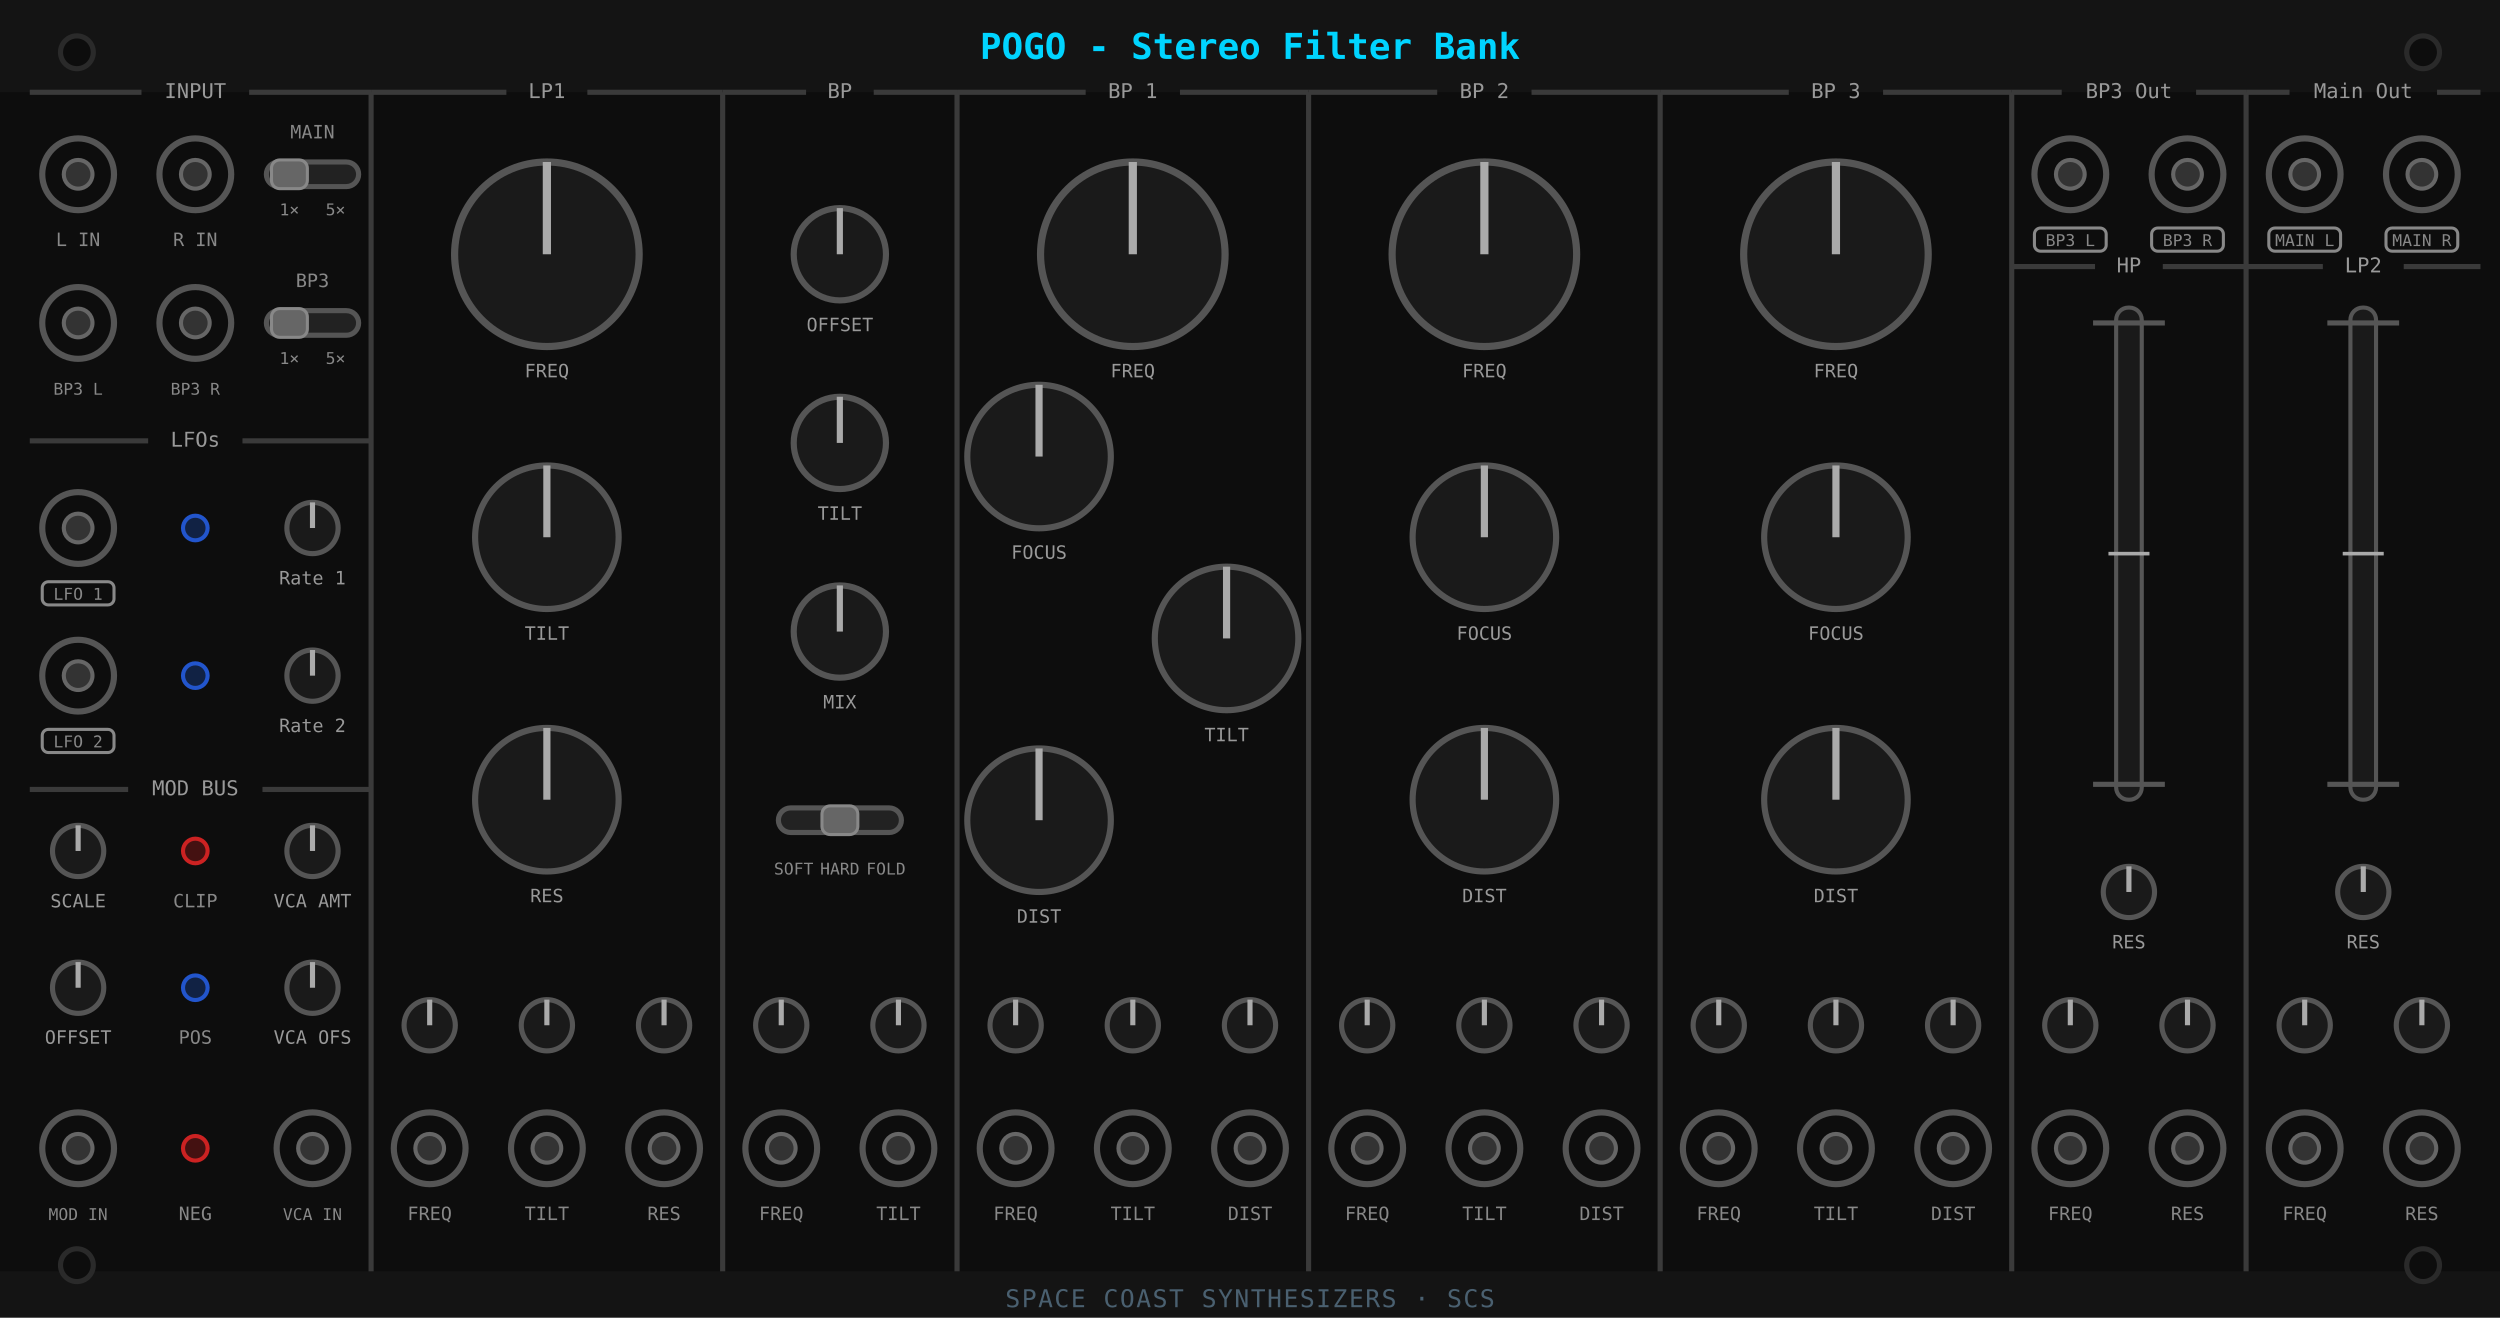
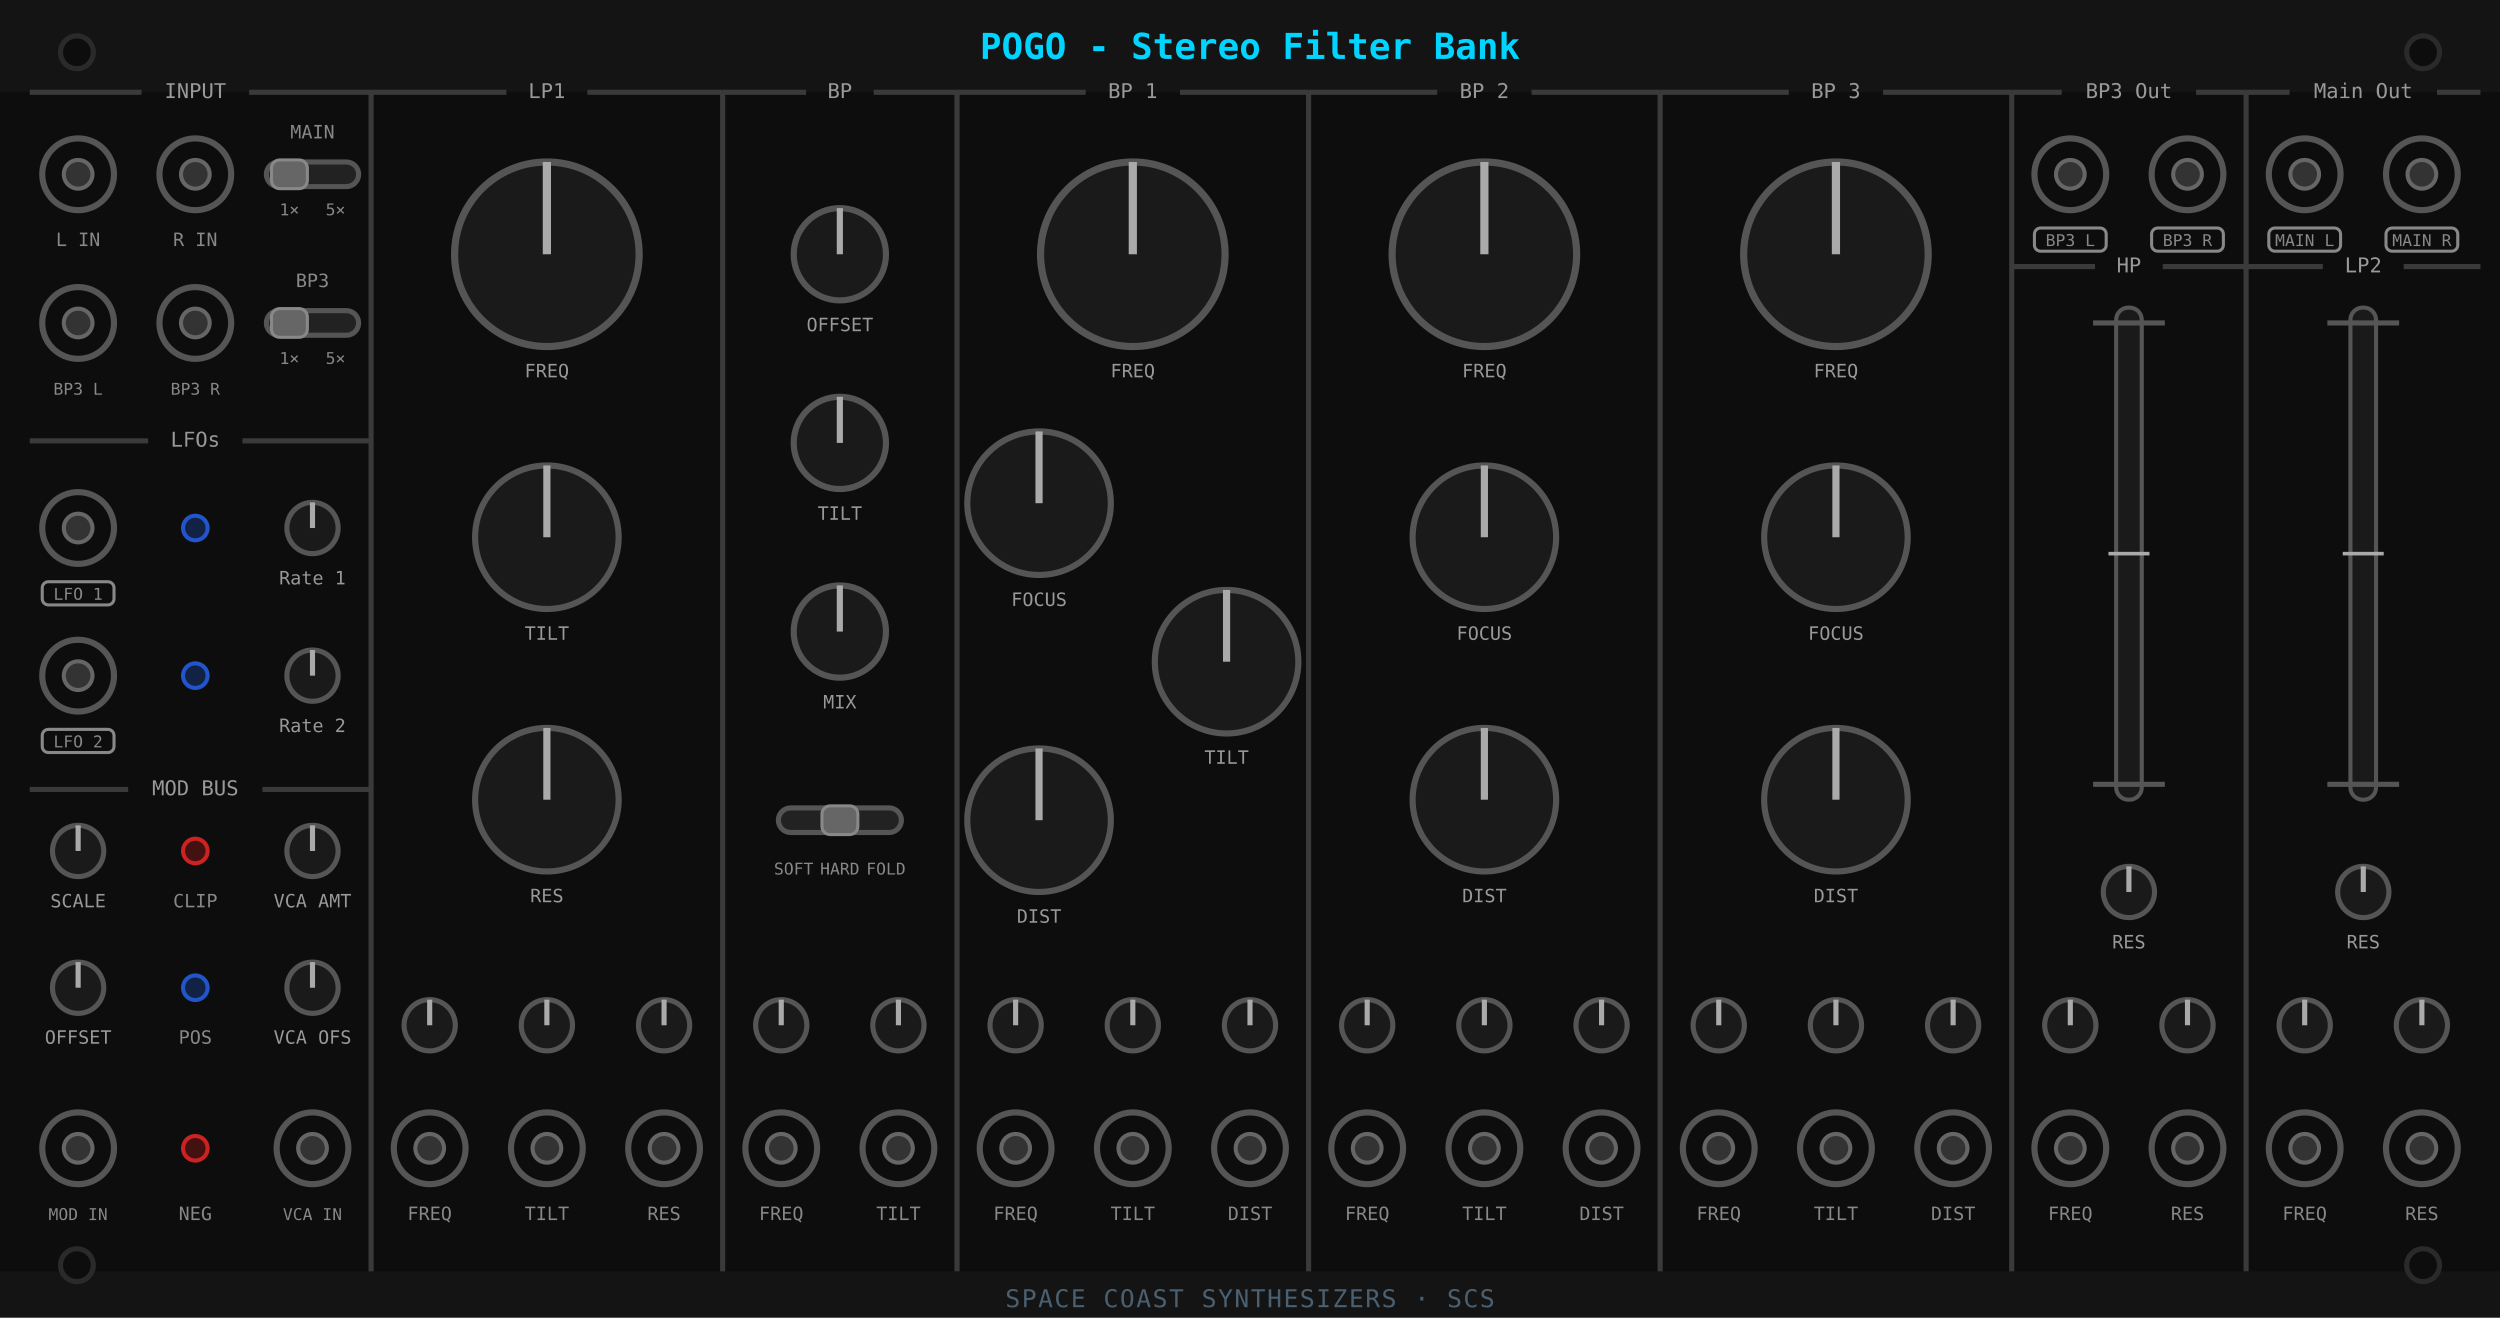
<svg xmlns="http://www.w3.org/2000/svg" width="243.84mm" height="128.5mm" viewBox="0 0 243.84 128.5">
  <rect x="0" y="0" width="243.84" height="128.5" fill="#0d0d0d" />
  <rect x="0" y="0" width="243.84" height="9.0" fill="#141414" />
  <rect x="0" y="124.0" width="243.84" height="4.5" fill="#141414" />
  <circle cx="7.5" cy="5.1" r="1.6" fill="#0d0d0d" stroke="#2a2a2a" stroke-width="0.5" />
  <circle cx="236.34" cy="5.1" r="1.6" fill="#0d0d0d" stroke="#2a2a2a" stroke-width="0.5" />
  <circle cx="7.5" cy="123.4" r="1.6" fill="#0d0d0d" stroke="#2a2a2a" stroke-width="0.5" />
  <circle cx="236.34" cy="123.4" r="1.6" fill="#0d0d0d" stroke="#2a2a2a" stroke-width="0.5" />
  <text x="121.92" y="5.75" fill="#00d4ff" font-family="monospace" font-size="3.5" font-weight="bold" text-anchor="middle">POGO - Stereo Filter Bank</text>
  <text x="121.92" y="127.5" fill="#4a6070" font-family="monospace" font-size="2.4" text-anchor="middle" letter-spacing="0.15">SPACE COAST SYNTHESIZERS  ·  SCS</text>
  <line x1="36.195" y1="9.0" x2="36.195" y2="124.0" stroke="#3a3a3a" stroke-width="0.5" />
  <line x1="70.485" y1="9.0" x2="70.485" y2="124.0" stroke="#3a3a3a" stroke-width="0.5" />
  <line x1="93.345" y1="9.0" x2="93.345" y2="124.0" stroke="#3a3a3a" stroke-width="0.5" />
  <line x1="127.635" y1="9.0" x2="127.635" y2="124.0" stroke="#3a3a3a" stroke-width="0.5" />
  <line x1="161.925" y1="9.0" x2="161.925" y2="124.0" stroke="#3a3a3a" stroke-width="0.5" />
  <line x1="196.215" y1="9.0" x2="196.215" y2="124.0" stroke="#3a3a3a" stroke-width="0.5" />
  <line x1="219.075" y1="9.0" x2="219.075" y2="124.0" stroke="#3a3a3a" stroke-width="0.5" />
  <line x1="2.905" y1="9.0" x2="13.80" y2="9.0" stroke="#3a3a3a" stroke-width="0.5" />
  <line x1="24.30" y1="9.0" x2="36.195" y2="9.0" stroke="#3a3a3a" stroke-width="0.5" />
  <text x="19.05" y="9.0" fill="#999" font-family="monospace" font-size="2.0" text-anchor="middle" dominant-baseline="middle">INPUT</text>
  <line x1="2.905" y1="43.0" x2="14.45" y2="43.0" stroke="#3a3a3a" stroke-width="0.5" />
  <line x1="23.65" y1="43.0" x2="36.195" y2="43.0" stroke="#3a3a3a" stroke-width="0.5" />
  <text x="19.05" y="43.0" fill="#999" font-family="monospace" font-size="2.0" text-anchor="middle" dominant-baseline="middle">LFOs</text>
  <line x1="2.905" y1="77.0" x2="12.50" y2="77.0" stroke="#3a3a3a" stroke-width="0.5" />
  <line x1="25.60" y1="77.0" x2="36.195" y2="77.0" stroke="#3a3a3a" stroke-width="0.5" />
  <text x="19.05" y="77.0" fill="#999" font-family="monospace" font-size="2.0" text-anchor="middle" dominant-baseline="middle">MOD BUS</text>
  <line x1="36.195" y1="9.0" x2="49.39" y2="9.0" stroke="#3a3a3a" stroke-width="0.5" />
  <line x1="57.29" y1="9.0" x2="70.485" y2="9.0" stroke="#3a3a3a" stroke-width="0.5" />
  <text x="53.34" y="9.0" fill="#999" font-family="monospace" font-size="2.0" text-anchor="middle" dominant-baseline="middle">LP1</text>
  <line x1="70.485" y1="9.0" x2="78.62" y2="9.0" stroke="#3a3a3a" stroke-width="0.5" />
  <line x1="85.22" y1="9.0" x2="93.345" y2="9.0" stroke="#3a3a3a" stroke-width="0.5" />
  <text x="81.915" y="9.0" fill="#999" font-family="monospace" font-size="2.0" text-anchor="middle" dominant-baseline="middle">BP</text>
  <line x1="93.345" y1="9.0" x2="105.89" y2="9.0" stroke="#3a3a3a" stroke-width="0.5" />
  <line x1="115.09" y1="9.0" x2="127.635" y2="9.0" stroke="#3a3a3a" stroke-width="0.5" />
  <text x="110.49" y="9.0" fill="#999" font-family="monospace" font-size="2.0" text-anchor="middle" dominant-baseline="middle">BP 1</text>
  <line x1="127.635" y1="9.0" x2="140.18" y2="9.0" stroke="#3a3a3a" stroke-width="0.5" />
  <line x1="149.38" y1="9.0" x2="161.925" y2="9.0" stroke="#3a3a3a" stroke-width="0.5" />
  <text x="144.78" y="9.0" fill="#999" font-family="monospace" font-size="2.0" text-anchor="middle" dominant-baseline="middle">BP 2</text>
  <line x1="161.925" y1="9.0" x2="174.47" y2="9.0" stroke="#3a3a3a" stroke-width="0.5" />
  <line x1="183.67" y1="9.0" x2="196.215" y2="9.0" stroke="#3a3a3a" stroke-width="0.5" />
  <text x="179.07" y="9.0" fill="#999" font-family="monospace" font-size="2.0" text-anchor="middle" dominant-baseline="middle">BP 3</text>
  <line x1="196.215" y1="9.0" x2="201.09" y2="9.0" stroke="#3a3a3a" stroke-width="0.5" />
  <line x1="214.20" y1="9.0" x2="219.075" y2="9.0" stroke="#3a3a3a" stroke-width="0.5" />
  <text x="207.645" y="9.0" fill="#999" font-family="monospace" font-size="2.0" text-anchor="middle" dominant-baseline="middle">BP3 Out</text>
  <line x1="196.215" y1="26.0" x2="204.34" y2="26.0" stroke="#3a3a3a" stroke-width="0.5" />
  <line x1="210.95" y1="26.0" x2="219.075" y2="26.0" stroke="#3a3a3a" stroke-width="0.5" />
  <text x="207.645" y="26.0" fill="#999" font-family="monospace" font-size="2.0" text-anchor="middle" dominant-baseline="middle">HP</text>
  <line x1="219.075" y1="9.0" x2="223.31" y2="9.0" stroke="#3a3a3a" stroke-width="0.5" />
  <line x1="237.70" y1="9.0" x2="241.935" y2="9.0" stroke="#3a3a3a" stroke-width="0.5" />
  <text x="230.505" y="9.0" fill="#999" font-family="monospace" font-size="2.0" text-anchor="middle" dominant-baseline="middle">Main Out</text>
  <line x1="219.075" y1="26.0" x2="226.56" y2="26.0" stroke="#3a3a3a" stroke-width="0.5" />
  <line x1="234.45" y1="26.0" x2="241.935" y2="26.0" stroke="#3a3a3a" stroke-width="0.5" />
  <text x="230.505" y="26.0" fill="#999" font-family="monospace" font-size="2.0" text-anchor="middle" dominant-baseline="middle">LP2</text>
  <circle cx="7.62" cy="17.0" r="3.5" fill="none" stroke="#555" stroke-width="0.6" />
  <circle cx="7.62" cy="17.0" r="1.4" fill="#333" stroke="#666" stroke-width="0.4" />
  <text x="7.62" y="24.0" fill="#888" font-family="monospace" font-size="1.8" text-anchor="middle">L IN</text>
  <circle cx="19.05" cy="17.0" r="3.5" fill="none" stroke="#555" stroke-width="0.6" />
  <circle cx="19.05" cy="17.0" r="1.4" fill="#333" stroke="#666" stroke-width="0.4" />
  <text x="19.05" y="24.0" fill="#888" font-family="monospace" font-size="1.8" text-anchor="middle">R IN</text>
  <text x="30.48" y="13.5" fill="#888" font-family="monospace" font-size="1.8" text-anchor="middle">MAIN</text>
  <rect x="25.98" y="15.80" width="9" height="2.4" rx="1.2" fill="#222" stroke="#555" stroke-width="0.5" />
  <rect x="26.48" y="15.60" width="3.5" height="2.8" rx="0.8" fill="#666" stroke="#888" stroke-width="0.3" />
  <text x="28.23" y="21.0" fill="#888" font-family="monospace" font-size="1.6" text-anchor="middle">1×</text>
  <text x="32.73" y="21.0" fill="#888" font-family="monospace" font-size="1.6" text-anchor="middle">5×</text>
  <circle cx="7.62" cy="31.5" r="3.5" fill="none" stroke="#555" stroke-width="0.6" />
  <circle cx="7.62" cy="31.5" r="1.4" fill="#333" stroke="#666" stroke-width="0.4" />
  <text x="7.62" y="38.5" fill="#888" font-family="monospace" font-size="1.6" text-anchor="middle">BP3 L</text>
  <circle cx="19.05" cy="31.5" r="3.5" fill="none" stroke="#555" stroke-width="0.6" />
  <circle cx="19.05" cy="31.5" r="1.4" fill="#333" stroke="#666" stroke-width="0.4" />
  <text x="19.05" y="38.5" fill="#888" font-family="monospace" font-size="1.6" text-anchor="middle">BP3 R</text>
  <text x="30.48" y="28.0" fill="#888" font-family="monospace" font-size="1.8" text-anchor="middle">BP3</text>
  <rect x="25.98" y="30.30" width="9" height="2.4" rx="1.2" fill="#222" stroke="#555" stroke-width="0.5" />
  <rect x="26.48" y="30.10" width="3.5" height="2.8" rx="0.8" fill="#666" stroke="#888" stroke-width="0.3" />
  <text x="28.23" y="35.5" fill="#888" font-family="monospace" font-size="1.6" text-anchor="middle">1×</text>
  <text x="32.73" y="35.5" fill="#888" font-family="monospace" font-size="1.6" text-anchor="middle">5×</text>
  <circle cx="7.62" cy="51.5" r="3.5" fill="none" stroke="#555" stroke-width="0.6" />
  <circle cx="7.62" cy="51.5" r="1.4" fill="#333" stroke="#666" stroke-width="0.4" />
  <rect x="4.12" y="56.74" width="7.0" height="2.26" rx="0.6" fill="none" stroke="#888" stroke-width="0.3" />
  <text x="7.62" y="58.5" fill="#888" font-family="monospace" font-size="1.6" text-anchor="middle">LFO 1</text>
  <circle cx="19.05" cy="51.5" r="1.2" fill="#112244" stroke="#2255cc" stroke-width="0.4" />
  <circle cx="30.48" cy="51.5" r="2.5" fill="#1a1a1a" stroke="#555" stroke-width="0.5" />
  <line x1="30.48" y1="51.5" x2="30.48" y2="49.0" stroke="#aaa" stroke-width="0.5" />
  <text x="30.48" y="57.0" fill="#999" font-family="monospace" font-size="1.8" text-anchor="middle">Rate 1</text>
  <circle cx="7.62" cy="65.9" r="3.5" fill="none" stroke="#555" stroke-width="0.6" />
  <circle cx="7.62" cy="65.9" r="1.4" fill="#333" stroke="#666" stroke-width="0.4" />
  <rect x="4.12" y="71.14" width="7.0" height="2.26" rx="0.6" fill="none" stroke="#888" stroke-width="0.3" />
  <text x="7.62" y="72.9" fill="#888" font-family="monospace" font-size="1.6" text-anchor="middle">LFO 2</text>
  <circle cx="19.05" cy="65.9" r="1.2" fill="#112244" stroke="#2255cc" stroke-width="0.4" />
  <circle cx="30.48" cy="65.9" r="2.5" fill="#1a1a1a" stroke="#555" stroke-width="0.5" />
  <line x1="30.48" y1="65.9" x2="30.48" y2="63.4" stroke="#aaa" stroke-width="0.5" />
  <text x="30.48" y="71.4" fill="#999" font-family="monospace" font-size="1.8" text-anchor="middle">Rate 2</text>
  <circle cx="7.62" cy="83.0" r="2.5" fill="#1a1a1a" stroke="#555" stroke-width="0.5" />
  <line x1="7.62" y1="83.0" x2="7.62" y2="80.5" stroke="#aaa" stroke-width="0.5" />
  <text x="7.62" y="88.5" fill="#999" font-family="monospace" font-size="1.8" text-anchor="middle">SCALE</text>
  <circle cx="30.48" cy="83.0" r="2.5" fill="#1a1a1a" stroke="#555" stroke-width="0.5" />
  <line x1="30.48" y1="83.0" x2="30.48" y2="80.5" stroke="#aaa" stroke-width="0.5" />
  <text x="30.48" y="88.5" fill="#999" font-family="monospace" font-size="1.8" text-anchor="middle">VCA AMT</text>
  <circle cx="19.05" cy="83.0" r="1.2" fill="#441111" stroke="#cc2222" stroke-width="0.4" />
  <text x="19.05" y="88.5" fill="#888" font-family="monospace" font-size="1.8" text-anchor="middle">CLIP</text>
  <circle cx="7.62" cy="96.34" r="2.5" fill="#1a1a1a" stroke="#555" stroke-width="0.5" />
  <line x1="7.62" y1="96.34" x2="7.62" y2="93.84" stroke="#aaa" stroke-width="0.5" />
  <text x="7.62" y="101.8" fill="#999" font-family="monospace" font-size="1.8" text-anchor="middle">OFFSET</text>
  <circle cx="30.48" cy="96.34" r="2.5" fill="#1a1a1a" stroke="#555" stroke-width="0.5" />
  <line x1="30.48" y1="96.34" x2="30.48" y2="93.84" stroke="#aaa" stroke-width="0.5" />
  <text x="30.48" y="101.8" fill="#999" font-family="monospace" font-size="1.8" text-anchor="middle">VCA OFS</text>
  <circle cx="19.05" cy="96.34" r="1.2" fill="#112244" stroke="#2255cc" stroke-width="0.4" />
  <text x="19.05" y="101.8" fill="#888" font-family="monospace" font-size="1.8" text-anchor="middle">POS</text>
  <circle cx="7.62" cy="112.0" r="3.5" fill="none" stroke="#555" stroke-width="0.6" />
  <circle cx="7.62" cy="112.0" r="1.4" fill="#333" stroke="#666" stroke-width="0.4" />
  <text x="7.62" y="119.0" fill="#888" font-family="monospace" font-size="1.6" text-anchor="middle">MOD IN</text>
  <circle cx="19.05" cy="112.0" r="1.2" fill="#441111" stroke="#cc2222" stroke-width="0.4" />
  <text x="19.05" y="119.0" fill="#888" font-family="monospace" font-size="1.8" text-anchor="middle">NEG</text>
  <circle cx="30.48" cy="112.0" r="3.5" fill="none" stroke="#555" stroke-width="0.6" />
  <circle cx="30.48" cy="112.0" r="1.4" fill="#333" stroke="#666" stroke-width="0.4" />
  <text x="30.48" y="119.0" fill="#888" font-family="monospace" font-size="1.6" text-anchor="middle">VCA IN</text>
  <circle cx="53.34" cy="24.8" r="9.0" fill="#1a1a1a" stroke="#555" stroke-width="0.7" />
  <line x1="53.34" y1="24.8" x2="53.34" y2="15.8" stroke="#aaa" stroke-width="0.8" />
  <text x="53.34" y="36.8" fill="#999" font-family="monospace" font-size="1.8" text-anchor="middle">FREQ</text>
  <circle cx="53.34" cy="52.4" r="7.0" fill="#1a1a1a" stroke="#555" stroke-width="0.6" />
  <line x1="53.34" y1="52.4" x2="53.34" y2="45.4" stroke="#aaa" stroke-width="0.7" />
  <text x="53.34" y="62.4" fill="#999" font-family="monospace" font-size="1.8" text-anchor="middle">TILT</text>
  <circle cx="53.34" cy="78.0" r="7.0" fill="#1a1a1a" stroke="#555" stroke-width="0.6" />
  <line x1="53.34" y1="78.0" x2="53.34" y2="71.0" stroke="#aaa" stroke-width="0.7" />
  <text x="53.34" y="88.0" fill="#999" font-family="monospace" font-size="1.8" text-anchor="middle">RES</text>
  <circle cx="41.91" cy="100.0" r="2.5" fill="#1a1a1a" stroke="#555" stroke-width="0.5" />
  <line x1="41.91" y1="100.0" x2="41.91" y2="97.5" stroke="#aaa" stroke-width="0.5" />
  <text x="41.91" y="105.5" fill="#999" font-family="monospace" font-size="1.8" text-anchor="middle" />
  <circle cx="53.34" cy="100.0" r="2.5" fill="#1a1a1a" stroke="#555" stroke-width="0.5" />
  <line x1="53.34" y1="100.0" x2="53.34" y2="97.5" stroke="#aaa" stroke-width="0.5" />
  <text x="53.34" y="105.5" fill="#999" font-family="monospace" font-size="1.8" text-anchor="middle" />
  <circle cx="64.77" cy="100.0" r="2.5" fill="#1a1a1a" stroke="#555" stroke-width="0.5" />
  <line x1="64.77" y1="100.0" x2="64.77" y2="97.5" stroke="#aaa" stroke-width="0.5" />
  <text x="64.77" y="105.5" fill="#999" font-family="monospace" font-size="1.8" text-anchor="middle" />
  <circle cx="41.91" cy="112.0" r="3.5" fill="none" stroke="#555" stroke-width="0.6" />
  <circle cx="41.91" cy="112.0" r="1.4" fill="#333" stroke="#666" stroke-width="0.4" />
  <text x="41.91" y="119.0" fill="#888" font-family="monospace" font-size="1.8" text-anchor="middle">FREQ</text>
  <circle cx="53.34" cy="112.0" r="3.5" fill="none" stroke="#555" stroke-width="0.6" />
  <circle cx="53.34" cy="112.0" r="1.4" fill="#333" stroke="#666" stroke-width="0.4" />
  <text x="53.34" y="119.0" fill="#888" font-family="monospace" font-size="1.8" text-anchor="middle">TILT</text>
  <circle cx="64.77" cy="112.0" r="3.5" fill="none" stroke="#555" stroke-width="0.6" />
  <circle cx="64.77" cy="112.0" r="1.4" fill="#333" stroke="#666" stroke-width="0.4" />
  <text x="64.77" y="119.0" fill="#888" font-family="monospace" font-size="1.8" text-anchor="middle">RES</text>
  <circle cx="81.915" cy="24.8" r="4.5" fill="#1a1a1a" stroke="#555" stroke-width="0.6" />
  <line x1="81.915" y1="24.8" x2="81.915" y2="20.3" stroke="#aaa" stroke-width="0.6" />
  <text x="81.915" y="32.3" fill="#999" font-family="monospace" font-size="1.8" text-anchor="middle">OFFSET</text>
  <circle cx="81.915" cy="43.2" r="4.5" fill="#1a1a1a" stroke="#555" stroke-width="0.6" />
  <line x1="81.915" y1="43.2" x2="81.915" y2="38.7" stroke="#aaa" stroke-width="0.6" />
  <text x="81.915" y="50.7" fill="#999" font-family="monospace" font-size="1.8" text-anchor="middle">TILT</text>
  <circle cx="81.915" cy="61.6" r="4.5" fill="#1a1a1a" stroke="#555" stroke-width="0.6" />
  <line x1="81.915" y1="61.6" x2="81.915" y2="57.1" stroke="#aaa" stroke-width="0.6" />
  <text x="81.915" y="69.1" fill="#999" font-family="monospace" font-size="1.8" text-anchor="middle">MIX</text>
  <rect x="75.92" y="78.80" width="12" height="2.4" rx="1.2" fill="#222" stroke="#555" stroke-width="0.5" />
  <rect x="80.17" y="78.60" width="3.5" height="2.8" rx="0.8" fill="#666" stroke="#888" stroke-width="0.3" />
  <text x="77.415" y="85.3" fill="#888" font-family="monospace" font-size="1.6" text-anchor="middle">SOFT</text>
  <text x="81.915" y="85.3" fill="#888" font-family="monospace" font-size="1.6" text-anchor="middle">HARD</text>
  <text x="86.415" y="85.3" fill="#888" font-family="monospace" font-size="1.6" text-anchor="middle">FOLD</text>
  <text x="81.915" y="88.8" fill="#999" font-family="monospace" font-size="1.8" text-anchor="middle" />
  <circle cx="76.2" cy="100.0" r="2.5" fill="#1a1a1a" stroke="#555" stroke-width="0.5" />
  <line x1="76.2" y1="100.0" x2="76.2" y2="97.5" stroke="#aaa" stroke-width="0.5" />
  <text x="76.2" y="105.5" fill="#999" font-family="monospace" font-size="1.8" text-anchor="middle" />
  <circle cx="87.63" cy="100.0" r="2.5" fill="#1a1a1a" stroke="#555" stroke-width="0.5" />
  <line x1="87.63" y1="100.0" x2="87.63" y2="97.5" stroke="#aaa" stroke-width="0.5" />
  <text x="87.63" y="105.5" fill="#999" font-family="monospace" font-size="1.8" text-anchor="middle" />
  <circle cx="76.2" cy="112.0" r="3.5" fill="none" stroke="#555" stroke-width="0.6" />
  <circle cx="76.2" cy="112.0" r="1.4" fill="#333" stroke="#666" stroke-width="0.4" />
  <text x="76.2" y="119.0" fill="#888" font-family="monospace" font-size="1.8" text-anchor="middle">FREQ</text>
  <circle cx="87.63" cy="112.0" r="3.5" fill="none" stroke="#555" stroke-width="0.6" />
  <circle cx="87.63" cy="112.0" r="1.4" fill="#333" stroke="#666" stroke-width="0.4" />
  <text x="87.63" y="119.0" fill="#888" font-family="monospace" font-size="1.8" text-anchor="middle">TILT</text>
  <circle cx="110.49" cy="24.8" r="9.0" fill="#1a1a1a" stroke="#555" stroke-width="0.7" />
  <line x1="110.49" y1="24.8" x2="110.49" y2="15.8" stroke="#aaa" stroke-width="0.8" />
  <text x="110.49" y="36.8" fill="#999" font-family="monospace" font-size="1.8" text-anchor="middle">FREQ</text>
-   <circle cx="101.345" cy="44.53" r="7.0" fill="#1a1a1a" stroke="#555" stroke-width="0.6" />
-   <line x1="101.345" y1="44.53" x2="101.345" y2="37.53" stroke="#aaa" stroke-width="0.7" />
-   <text x="101.345" y="54.5" fill="#999" font-family="monospace" font-size="1.8" text-anchor="middle">FOCUS</text>
-   <circle cx="119.635" cy="62.27" r="7.0" fill="#1a1a1a" stroke="#555" stroke-width="0.6" />
-   <line x1="119.635" y1="62.27" x2="119.635" y2="55.27" stroke="#aaa" stroke-width="0.7" />
-   <text x="119.635" y="72.3" fill="#999" font-family="monospace" font-size="1.8" text-anchor="middle">TILT</text>
+   <circle cx="101.345" cy="49.08" r="7.0" fill="#1a1a1a" stroke="#555" stroke-width="0.6" />
+   <line x1="101.345" y1="49.08" x2="101.345" y2="42.08" stroke="#aaa" stroke-width="0.7" />
+   <text x="101.345" y="59.1" fill="#999" font-family="monospace" font-size="1.8" text-anchor="middle">FOCUS</text>
+   <circle cx="119.635" cy="64.54" r="7.0" fill="#1a1a1a" stroke="#555" stroke-width="0.6" />
+   <line x1="119.635" y1="64.54" x2="119.635" y2="57.54" stroke="#aaa" stroke-width="0.7" />
+   <text x="119.635" y="74.5" fill="#999" font-family="monospace" font-size="1.8" text-anchor="middle">TILT</text>
  <circle cx="101.345" cy="80.0" r="7.0" fill="#1a1a1a" stroke="#555" stroke-width="0.6" />
  <line x1="101.345" y1="80.0" x2="101.345" y2="73.0" stroke="#aaa" stroke-width="0.7" />
  <text x="101.345" y="90.0" fill="#999" font-family="monospace" font-size="1.8" text-anchor="middle">DIST</text>
  <circle cx="99.06" cy="100.0" r="2.5" fill="#1a1a1a" stroke="#555" stroke-width="0.5" />
  <line x1="99.06" y1="100.0" x2="99.06" y2="97.5" stroke="#aaa" stroke-width="0.5" />
  <text x="99.06" y="105.5" fill="#999" font-family="monospace" font-size="1.8" text-anchor="middle" />
  <circle cx="110.49" cy="100.0" r="2.5" fill="#1a1a1a" stroke="#555" stroke-width="0.5" />
  <line x1="110.49" y1="100.0" x2="110.49" y2="97.5" stroke="#aaa" stroke-width="0.5" />
  <text x="110.49" y="105.5" fill="#999" font-family="monospace" font-size="1.8" text-anchor="middle" />
  <circle cx="121.92" cy="100.0" r="2.5" fill="#1a1a1a" stroke="#555" stroke-width="0.5" />
  <line x1="121.92" y1="100.0" x2="121.92" y2="97.5" stroke="#aaa" stroke-width="0.5" />
  <text x="121.92" y="105.5" fill="#999" font-family="monospace" font-size="1.8" text-anchor="middle" />
  <circle cx="99.06" cy="112.0" r="3.5" fill="none" stroke="#555" stroke-width="0.6" />
  <circle cx="99.06" cy="112.0" r="1.4" fill="#333" stroke="#666" stroke-width="0.4" />
  <text x="99.06" y="119.0" fill="#888" font-family="monospace" font-size="1.8" text-anchor="middle">FREQ</text>
  <circle cx="110.49" cy="112.0" r="3.5" fill="none" stroke="#555" stroke-width="0.6" />
  <circle cx="110.49" cy="112.0" r="1.4" fill="#333" stroke="#666" stroke-width="0.4" />
  <text x="110.49" y="119.0" fill="#888" font-family="monospace" font-size="1.8" text-anchor="middle">TILT</text>
  <circle cx="121.92" cy="112.0" r="3.5" fill="none" stroke="#555" stroke-width="0.6" />
  <circle cx="121.92" cy="112.0" r="1.4" fill="#333" stroke="#666" stroke-width="0.4" />
  <text x="121.92" y="119.0" fill="#888" font-family="monospace" font-size="1.8" text-anchor="middle">DIST</text>
  <circle cx="144.78" cy="24.8" r="9.0" fill="#1a1a1a" stroke="#555" stroke-width="0.7" />
  <line x1="144.78" y1="24.8" x2="144.78" y2="15.8" stroke="#aaa" stroke-width="0.8" />
  <text x="144.78" y="36.8" fill="#999" font-family="monospace" font-size="1.8" text-anchor="middle">FREQ</text>
  <circle cx="144.78" cy="52.4" r="7.0" fill="#1a1a1a" stroke="#555" stroke-width="0.6" />
  <line x1="144.78" y1="52.4" x2="144.78" y2="45.4" stroke="#aaa" stroke-width="0.7" />
  <text x="144.78" y="62.4" fill="#999" font-family="monospace" font-size="1.8" text-anchor="middle">FOCUS</text>
  <circle cx="144.78" cy="78.0" r="7.0" fill="#1a1a1a" stroke="#555" stroke-width="0.6" />
  <line x1="144.78" y1="78.0" x2="144.78" y2="71.0" stroke="#aaa" stroke-width="0.7" />
  <text x="144.78" y="88.0" fill="#999" font-family="monospace" font-size="1.8" text-anchor="middle">DIST</text>
  <circle cx="133.35" cy="100.0" r="2.5" fill="#1a1a1a" stroke="#555" stroke-width="0.5" />
  <line x1="133.35" y1="100.0" x2="133.35" y2="97.5" stroke="#aaa" stroke-width="0.5" />
  <text x="133.35" y="105.5" fill="#999" font-family="monospace" font-size="1.8" text-anchor="middle" />
  <circle cx="144.78" cy="100.0" r="2.5" fill="#1a1a1a" stroke="#555" stroke-width="0.5" />
  <line x1="144.78" y1="100.0" x2="144.78" y2="97.5" stroke="#aaa" stroke-width="0.5" />
  <text x="144.78" y="105.5" fill="#999" font-family="monospace" font-size="1.8" text-anchor="middle" />
  <circle cx="156.21" cy="100.0" r="2.5" fill="#1a1a1a" stroke="#555" stroke-width="0.5" />
  <line x1="156.21" y1="100.0" x2="156.21" y2="97.5" stroke="#aaa" stroke-width="0.5" />
  <text x="156.21" y="105.5" fill="#999" font-family="monospace" font-size="1.8" text-anchor="middle" />
  <circle cx="133.35" cy="112.0" r="3.5" fill="none" stroke="#555" stroke-width="0.6" />
  <circle cx="133.35" cy="112.0" r="1.4" fill="#333" stroke="#666" stroke-width="0.4" />
  <text x="133.35" y="119.0" fill="#888" font-family="monospace" font-size="1.8" text-anchor="middle">FREQ</text>
  <circle cx="144.78" cy="112.0" r="3.5" fill="none" stroke="#555" stroke-width="0.6" />
  <circle cx="144.78" cy="112.0" r="1.4" fill="#333" stroke="#666" stroke-width="0.4" />
  <text x="144.78" y="119.0" fill="#888" font-family="monospace" font-size="1.8" text-anchor="middle">TILT</text>
  <circle cx="156.21" cy="112.0" r="3.5" fill="none" stroke="#555" stroke-width="0.6" />
  <circle cx="156.21" cy="112.0" r="1.4" fill="#333" stroke="#666" stroke-width="0.4" />
  <text x="156.21" y="119.0" fill="#888" font-family="monospace" font-size="1.8" text-anchor="middle">DIST</text>
  <circle cx="179.07" cy="24.8" r="9.0" fill="#1a1a1a" stroke="#555" stroke-width="0.7" />
  <line x1="179.07" y1="24.8" x2="179.07" y2="15.8" stroke="#aaa" stroke-width="0.8" />
  <text x="179.07" y="36.8" fill="#999" font-family="monospace" font-size="1.8" text-anchor="middle">FREQ</text>
  <circle cx="179.07" cy="52.4" r="7.0" fill="#1a1a1a" stroke="#555" stroke-width="0.6" />
  <line x1="179.07" y1="52.4" x2="179.07" y2="45.4" stroke="#aaa" stroke-width="0.7" />
  <text x="179.07" y="62.4" fill="#999" font-family="monospace" font-size="1.8" text-anchor="middle">FOCUS</text>
  <circle cx="179.07" cy="78.0" r="7.0" fill="#1a1a1a" stroke="#555" stroke-width="0.6" />
  <line x1="179.07" y1="78.0" x2="179.07" y2="71.0" stroke="#aaa" stroke-width="0.7" />
  <text x="179.07" y="88.0" fill="#999" font-family="monospace" font-size="1.8" text-anchor="middle">DIST</text>
  <circle cx="167.64" cy="100.0" r="2.5" fill="#1a1a1a" stroke="#555" stroke-width="0.5" />
  <line x1="167.64" y1="100.0" x2="167.64" y2="97.5" stroke="#aaa" stroke-width="0.5" />
  <text x="167.64" y="105.5" fill="#999" font-family="monospace" font-size="1.8" text-anchor="middle" />
  <circle cx="179.07" cy="100.0" r="2.5" fill="#1a1a1a" stroke="#555" stroke-width="0.5" />
  <line x1="179.07" y1="100.0" x2="179.07" y2="97.5" stroke="#aaa" stroke-width="0.5" />
  <text x="179.07" y="105.5" fill="#999" font-family="monospace" font-size="1.8" text-anchor="middle" />
  <circle cx="190.5" cy="100.0" r="2.5" fill="#1a1a1a" stroke="#555" stroke-width="0.5" />
  <line x1="190.5" y1="100.0" x2="190.5" y2="97.5" stroke="#aaa" stroke-width="0.5" />
  <text x="190.5" y="105.5" fill="#999" font-family="monospace" font-size="1.8" text-anchor="middle" />
  <circle cx="167.64" cy="112.0" r="3.5" fill="none" stroke="#555" stroke-width="0.6" />
  <circle cx="167.64" cy="112.0" r="1.4" fill="#333" stroke="#666" stroke-width="0.4" />
  <text x="167.64" y="119.0" fill="#888" font-family="monospace" font-size="1.8" text-anchor="middle">FREQ</text>
  <circle cx="179.07" cy="112.0" r="3.5" fill="none" stroke="#555" stroke-width="0.6" />
  <circle cx="179.07" cy="112.0" r="1.4" fill="#333" stroke="#666" stroke-width="0.4" />
  <text x="179.07" y="119.0" fill="#888" font-family="monospace" font-size="1.8" text-anchor="middle">TILT</text>
  <circle cx="190.5" cy="112.0" r="3.5" fill="none" stroke="#555" stroke-width="0.6" />
  <circle cx="190.5" cy="112.0" r="1.4" fill="#333" stroke="#666" stroke-width="0.4" />
  <text x="190.5" y="119.0" fill="#888" font-family="monospace" font-size="1.8" text-anchor="middle">DIST</text>
  <circle cx="201.93" cy="17.0" r="3.5" fill="none" stroke="#555" stroke-width="0.6" />
  <circle cx="201.93" cy="17.0" r="1.4" fill="#333" stroke="#666" stroke-width="0.4" />
  <rect x="198.43" y="22.24" width="7.0" height="2.26" rx="0.6" fill="none" stroke="#888" stroke-width="0.3" />
  <text x="201.93" y="24.0" fill="#888" font-family="monospace" font-size="1.6" text-anchor="middle">BP3 L</text>
  <circle cx="213.36" cy="17.0" r="3.5" fill="none" stroke="#555" stroke-width="0.6" />
  <circle cx="213.36" cy="17.0" r="1.4" fill="#333" stroke="#666" stroke-width="0.4" />
  <rect x="209.86" y="22.24" width="7.0" height="2.26" rx="0.6" fill="none" stroke="#888" stroke-width="0.3" />
  <text x="213.36" y="24.0" fill="#888" font-family="monospace" font-size="1.6" text-anchor="middle">BP3 R</text>
  <rect x="206.40" y="30.00" width="2.5" height="48.0" rx="1.2" fill="#1a1a1a" stroke="#555" stroke-width="0.4" />
  <line x1="204.15" y1="31.50" x2="211.15" y2="31.50" stroke="#555" stroke-width="0.5" />
  <line x1="204.15" y1="76.50" x2="211.15" y2="76.50" stroke="#555" stroke-width="0.5" />
  <line x1="205.65" y1="54.00" x2="209.65" y2="54.00" stroke="#aaa" stroke-width="0.35" />
  <text x="207.645" y="26.5" fill="#888" font-family="monospace" font-size="1.8" text-anchor="middle" />
  <circle cx="207.645" cy="87.0" r="2.5" fill="#1a1a1a" stroke="#555" stroke-width="0.5" />
  <line x1="207.645" y1="87.0" x2="207.645" y2="84.5" stroke="#aaa" stroke-width="0.5" />
  <text x="207.645" y="92.5" fill="#999" font-family="monospace" font-size="1.8" text-anchor="middle">RES</text>
  <circle cx="201.93" cy="100.0" r="2.5" fill="#1a1a1a" stroke="#555" stroke-width="0.5" />
  <line x1="201.93" y1="100.0" x2="201.93" y2="97.5" stroke="#aaa" stroke-width="0.5" />
  <text x="201.93" y="105.5" fill="#999" font-family="monospace" font-size="1.8" text-anchor="middle" />
  <circle cx="213.36" cy="100.0" r="2.5" fill="#1a1a1a" stroke="#555" stroke-width="0.5" />
  <line x1="213.36" y1="100.0" x2="213.36" y2="97.5" stroke="#aaa" stroke-width="0.5" />
  <text x="213.36" y="105.5" fill="#999" font-family="monospace" font-size="1.8" text-anchor="middle" />
  <circle cx="201.93" cy="112.0" r="3.5" fill="none" stroke="#555" stroke-width="0.6" />
  <circle cx="201.93" cy="112.0" r="1.4" fill="#333" stroke="#666" stroke-width="0.4" />
  <text x="201.93" y="119.0" fill="#888" font-family="monospace" font-size="1.8" text-anchor="middle">FREQ</text>
  <circle cx="213.36" cy="112.0" r="3.5" fill="none" stroke="#555" stroke-width="0.6" />
  <circle cx="213.36" cy="112.0" r="1.4" fill="#333" stroke="#666" stroke-width="0.4" />
  <text x="213.36" y="119.0" fill="#888" font-family="monospace" font-size="1.8" text-anchor="middle">RES</text>
  <circle cx="224.79" cy="17.0" r="3.5" fill="none" stroke="#555" stroke-width="0.6" />
  <circle cx="224.79" cy="17.0" r="1.4" fill="#333" stroke="#666" stroke-width="0.4" />
  <rect x="221.29" y="22.24" width="7.0" height="2.26" rx="0.6" fill="none" stroke="#888" stroke-width="0.3" />
  <text x="224.79" y="24.0" fill="#888" font-family="monospace" font-size="1.6" text-anchor="middle">MAIN L</text>
  <circle cx="236.22" cy="17.0" r="3.5" fill="none" stroke="#555" stroke-width="0.6" />
  <circle cx="236.22" cy="17.0" r="1.4" fill="#333" stroke="#666" stroke-width="0.4" />
  <rect x="232.72" y="22.24" width="7.0" height="2.26" rx="0.6" fill="none" stroke="#888" stroke-width="0.3" />
  <text x="236.22" y="24.0" fill="#888" font-family="monospace" font-size="1.6" text-anchor="middle">MAIN R</text>
  <rect x="229.25" y="30.00" width="2.5" height="48.0" rx="1.2" fill="#1a1a1a" stroke="#555" stroke-width="0.4" />
  <line x1="227.00" y1="31.50" x2="234.00" y2="31.50" stroke="#555" stroke-width="0.5" />
  <line x1="227.00" y1="76.50" x2="234.00" y2="76.50" stroke="#555" stroke-width="0.5" />
  <line x1="228.50" y1="54.00" x2="232.50" y2="54.00" stroke="#aaa" stroke-width="0.35" />
  <text x="230.505" y="26.5" fill="#888" font-family="monospace" font-size="1.8" text-anchor="middle" />
  <circle cx="230.505" cy="87.0" r="2.5" fill="#1a1a1a" stroke="#555" stroke-width="0.5" />
  <line x1="230.505" y1="87.0" x2="230.505" y2="84.5" stroke="#aaa" stroke-width="0.5" />
  <text x="230.505" y="92.5" fill="#999" font-family="monospace" font-size="1.8" text-anchor="middle">RES</text>
  <circle cx="224.79" cy="100.0" r="2.5" fill="#1a1a1a" stroke="#555" stroke-width="0.5" />
  <line x1="224.79" y1="100.0" x2="224.79" y2="97.5" stroke="#aaa" stroke-width="0.5" />
  <text x="224.79" y="105.5" fill="#999" font-family="monospace" font-size="1.8" text-anchor="middle" />
  <circle cx="236.22" cy="100.0" r="2.5" fill="#1a1a1a" stroke="#555" stroke-width="0.5" />
  <line x1="236.22" y1="100.0" x2="236.22" y2="97.5" stroke="#aaa" stroke-width="0.5" />
  <text x="236.22" y="105.5" fill="#999" font-family="monospace" font-size="1.8" text-anchor="middle" />
  <circle cx="224.79" cy="112.0" r="3.5" fill="none" stroke="#555" stroke-width="0.6" />
  <circle cx="224.79" cy="112.0" r="1.4" fill="#333" stroke="#666" stroke-width="0.4" />
  <text x="224.79" y="119.0" fill="#888" font-family="monospace" font-size="1.8" text-anchor="middle">FREQ</text>
  <circle cx="236.22" cy="112.0" r="3.5" fill="none" stroke="#555" stroke-width="0.6" />
  <circle cx="236.22" cy="112.0" r="1.4" fill="#333" stroke="#666" stroke-width="0.4" />
  <text x="236.22" y="119.0" fill="#888" font-family="monospace" font-size="1.8" text-anchor="middle">RES</text>
</svg>
